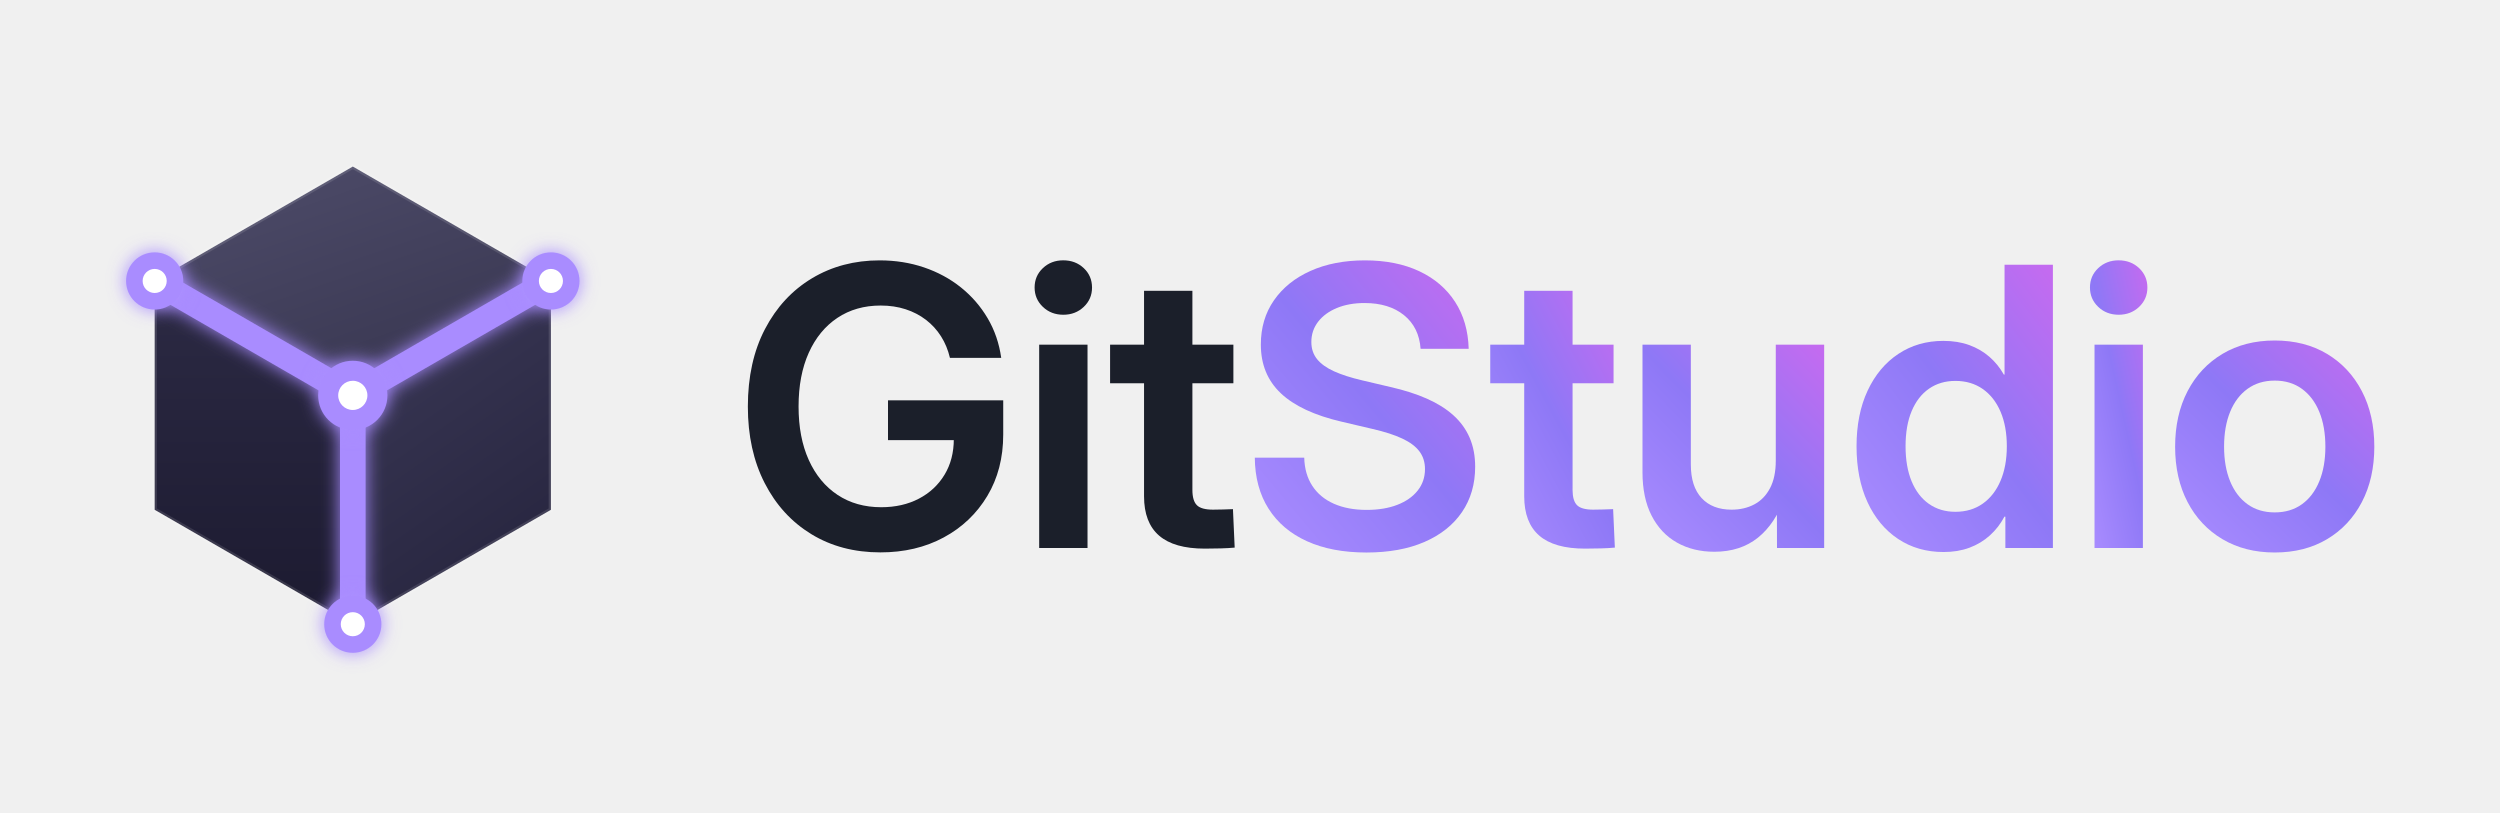
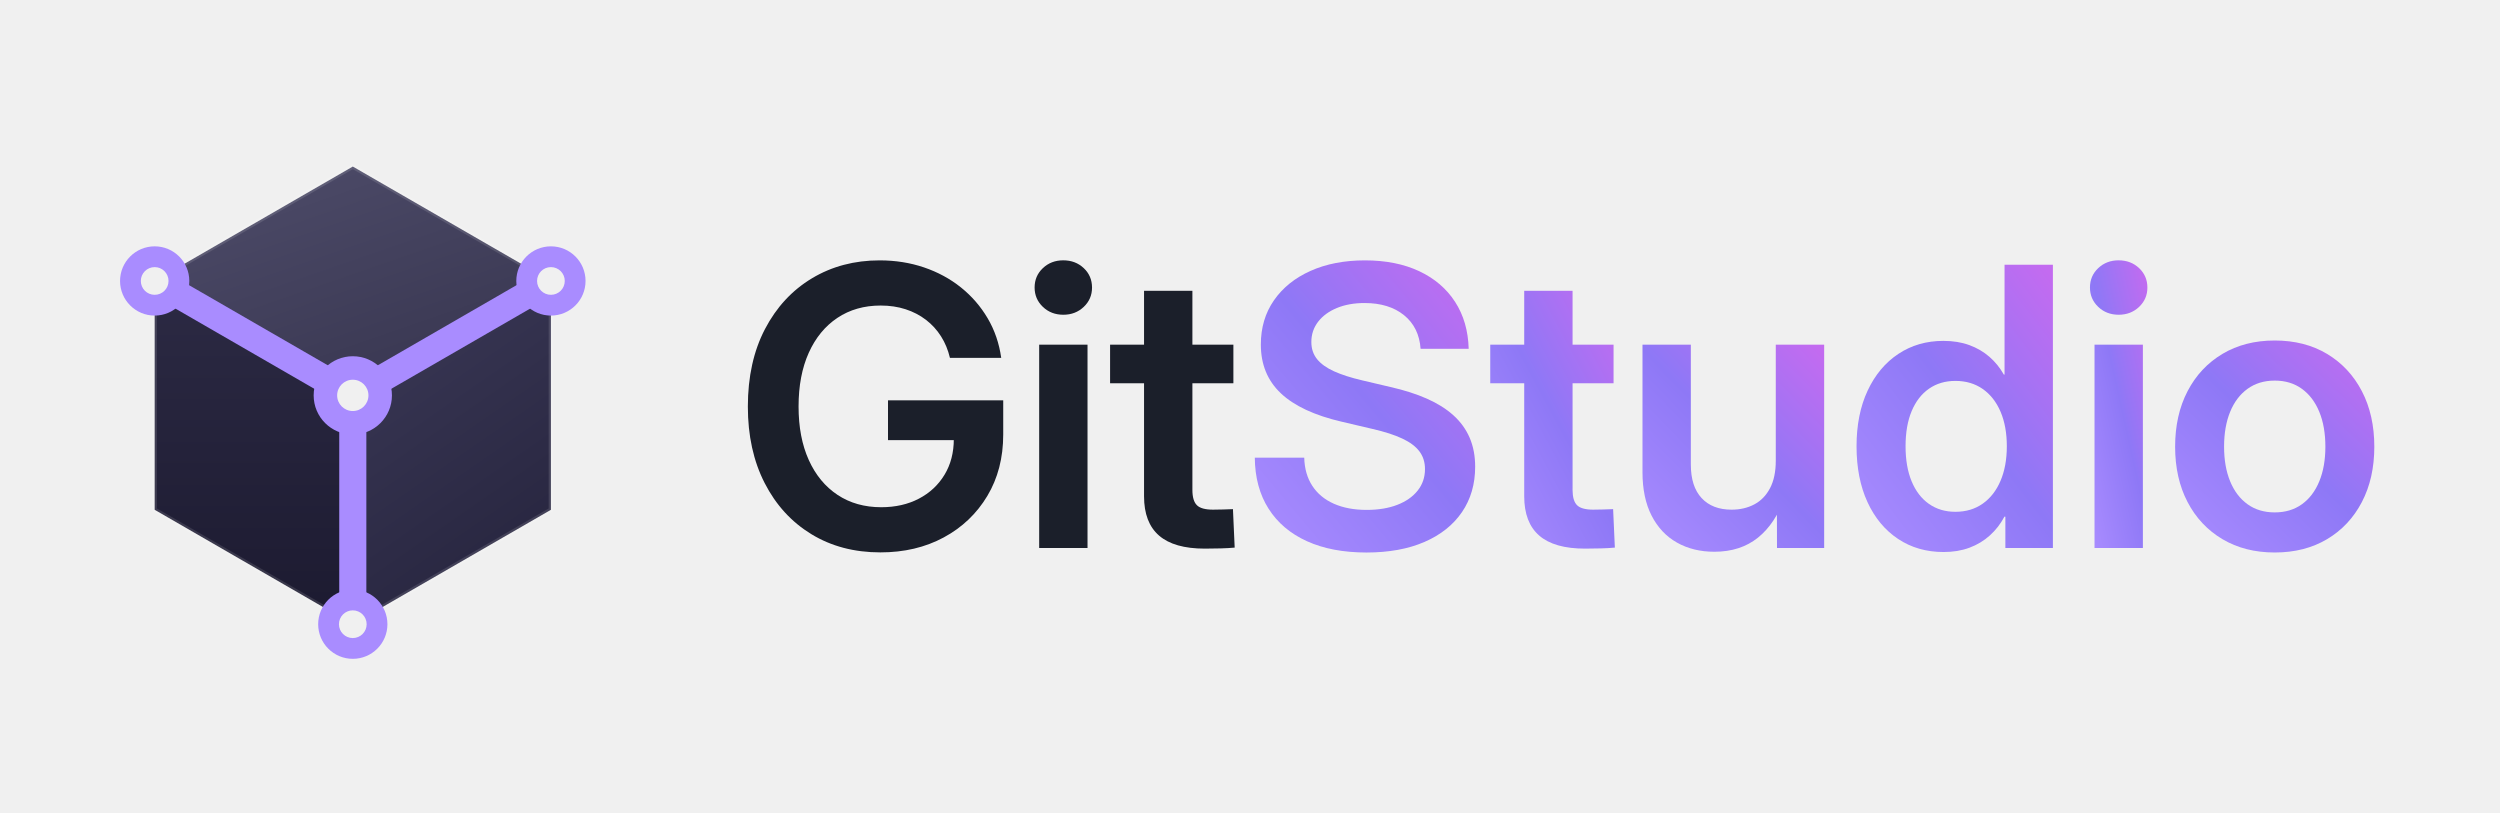
<svg xmlns="http://www.w3.org/2000/svg" width="822" height="267" viewBox="0 0 822 267">
  <defs>
    <linearGradient id="brand" x1="0.05" y1="0" x2="0.95" y2="1">
      <stop offset="0%" stop-color="#A98CFF" />
      <stop offset="52%" stop-color="#8E78F6" />
      <stop offset="100%" stop-color="#C36BF0" />
    </linearGradient>
    <linearGradient id="fTop" x1="0.1" y1="0" x2="0.7" y2="1">
      <stop offset="0%" stop-color="#4E4C6A" />
      <stop offset="100%" stop-color="#383650" />
    </linearGradient>
    <linearGradient id="fLeft" x1="0" y1="0" x2="0" y2="1">
      <stop offset="0%" stop-color="#2C2A44" />
      <stop offset="100%" stop-color="#1C1A30" />
    </linearGradient>
    <linearGradient id="fRight" x1="0" y1="0" x2="0.4" y2="1">
      <stop offset="0%" stop-color="#3C3A58" />
      <stop offset="100%" stop-color="#282640" />
    </linearGradient>
    <filter id="glow" x="-60%" y="-60%" width="220%" height="220%">
      <feGaussianBlur stdDeviation="6" result="b" />
      <feMerge>
        <feMergeNode in="b" />
        <feMergeNode in="SourceGraphic" />
      </feMerge>
    </filter>
  </defs>
  <g transform="translate(116,130) scale(0.495) translate(-256,-250)">
-     <path d="M256.0,98.0 L387.6,174.0 L256.0,250.0 L124.4,174.0 Z" fill="url(#fTop)" />
-     <path d="M387.6,174.0 L387.6,326.0 L256.0,402.0 L256.0,250.0 Z" fill="url(#fRight)" />
-     <path d="M256.0,250.0 L256.0,402.0 L124.4,326.0 L124.4,174.0 Z" fill="url(#fLeft)" />
-     <path d="M256.0,98.0 L387.6,174.0 L387.6,326.0 L256.0,402.0 L124.4,326.0 L124.4,174.0 Z" fill="none" stroke="#FFFFFF" stroke-opacity="0.12" stroke-width="3" stroke-linejoin="round" />
-     <g filter="url(#glow)" fill="none" stroke-width="17" stroke-linecap="round">
-       <path d="M256.0,250.0 L124.4,174.0" stroke="#A98CFF" />
-       <path d="M256.0,250.0 L387.6,174.0" stroke="#A98CFF" />
-       <path d="M256.0,250.0 L256.0,402.0" stroke="#A98CFF" />
-     </g>
-     <g filter="url(#glow)">
-       <circle cx="124.4" cy="174.0" r="19" fill="#A98CFF" />
-       <circle cx="124.4" cy="174.0" r="8.0" fill="#FFFFFF" />
-     </g>
-     <g filter="url(#glow)">
-       <circle cx="387.6" cy="174.0" r="19" fill="#A98CFF" />
-       <circle cx="387.6" cy="174.0" r="8.0" fill="#FFFFFF" />
-     </g>
-     <g filter="url(#glow)">
-       <circle cx="256.0" cy="402.0" r="19" fill="#A98CFF" />
-       <circle cx="256.0" cy="402.0" r="8.0" fill="#FFFFFF" />
-     </g>
-     <g filter="url(#glow)">
-       <circle cx="256.0" cy="250.0" r="23" fill="#A98CFF" />
-       <circle cx="256.0" cy="250.0" r="9.7" fill="#FFFFFF" />
+     <mask id="wmHoles" maskUnits="userSpaceOnUse" x="0" y="0" width="512" height="512">
+       <rect width="512" height="512" fill="#fff" />
+       <circle cx="124.4" cy="174.0" r="9.2" fill="#000" />
+       <circle cx="387.6" cy="174.0" r="9.2" fill="#000" />
+       <circle cx="256.0" cy="402.0" r="9.2" fill="#000" />
+       <circle cx="256.0" cy="250.0" r="10.4" fill="#000" />
+     </mask>
+     <g mask="url(#wmHoles)">
+       <path d="M256.0,98.0 L387.6,174.0 L256.0,250.0 L124.4,174.0 Z" fill="url(#fTop)" />
+       <path d="M387.6,174.0 L387.6,326.0 L256.0,402.0 L256.0,250.0 Z" fill="url(#fRight)" />
+       <path d="M256.0,250.0 L256.0,402.0 L124.4,326.0 L124.4,174.0 Z" fill="url(#fLeft)" />
+       <path d="M256.0,98.0 L387.6,174.0 L387.6,326.0 L256.0,402.0 L124.4,326.0 L124.4,174.0 Z" fill="none" stroke="#FFFFFF" stroke-opacity="0.12" stroke-width="3" stroke-linejoin="round" />
+       <g fill="none" stroke-width="18" stroke-linecap="round">
+         <path d="M256.0,250.0 L124.4,174.0" stroke="#A98CFF" />
+         <path d="M256.0,250.0 L387.6,174.0" stroke="#A98CFF" />
+         <path d="M256.0,250.0 L256.0,402.0" stroke="#A98CFF" />
+       </g>
+       <circle cx="124.4" cy="174.0" r="23" fill="#A98CFF" />
+       <circle cx="387.6" cy="174.0" r="23" fill="#A98CFF" />
+       <circle cx="256.0" cy="402.0" r="23" fill="#A98CFF" />
+       <circle cx="256.0" cy="250.0" r="26" fill="#A98CFF" />
    </g>
  </g>
  <path transform="translate(240.96,180.18) scale(0.0625,-0.0625)" d="M776.16 -23.111Q569.778 -23.111 412.816 72.867Q255.854 168.845 167.403 341.58Q78.952 514.316 78.952 743.84Q78.952 979.444 169.214 1152.08Q259.476 1324.715 416.443 1418.913Q573.409 1513.111 772.053 1513.111Q896.711 1513.111 1005.737 1476.076Q1114.764 1439.04 1200.041 1370.656Q1285.319 1302.271 1340.546 1208.438Q1395.772 1114.605 1411.835 1000.374H1142.007Q1127.313 1062.748 1095.287 1113.357Q1063.26 1163.966 1015.941 1200.278Q968.623 1236.589 908.616 1256.043Q848.609 1275.496 777.595 1275.496Q647.315 1275.496 550.068 1210.636Q452.82 1145.775 399.28 1026.784Q345.74 907.792 345.74 744.32Q345.74 581.75 399.371 462.999Q453.003 344.247 550.834 279.375Q648.666 214.504 780.68 214.504Q892.543 214.504 978.55 259.429Q1064.557 304.354 1113.511 385.121Q1162.465 465.889 1162.465 573.374L1229.122 567.436H816.232V776.888H1422.399V596.884Q1422.399 413.32 1338.639 273.653Q1254.879 133.987 1109.259 55.438Q963.64 -23.111 776.16 -23.111Z" fill="#1B1F2A" />
  <path transform="translate(334.34,180.18) scale(0.0625,-0.0625)" d="M117.432 0V1069.778H371.811V0ZM244.404 1227.069Q180.378 1227.069 136.891 1268.521Q93.405 1309.974 93.405 1370.416Q93.405 1431.178 136.891 1472.269Q180.378 1513.36 244.041 1513.36Q308.469 1513.36 352.007 1472.308Q395.545 1431.256 395.545 1370.057Q395.545 1309.753 351.957 1268.411Q308.37 1227.069 244.404 1227.069Z" fill="#1B1F2A" />
  <path transform="translate(363.90,180.18) scale(0.0625,-0.0625)" d="M666.201 1069.778V866.723H17.511V1069.778ZM196.187 1352.889H450.566V305.474Q450.566 248.482 474.217 225.08Q497.868 201.678 558.922 201.678Q581.788 201.678 613.128 202.607Q644.468 203.536 663.908 204.424L673.01 2.053Q643.006 -0.889 600.146 -2.12Q557.287 -3.351 516.007 -3.351Q354.408 -3.351 275.297 65.166Q196.187 133.684 196.187 271.964Z" fill="#1B1F2A" />
  <path transform="translate(407.71,180.18) scale(0.0625,-0.0625)" d="M665.297 -23.804Q483.582 -23.804 352.409 35.604Q221.236 95.013 150.24 206.78Q79.245 318.546 77.885 475.199H337.966Q340.264 388.247 380.644 326.616Q421.025 264.985 494.196 232.696Q567.368 200.407 666.217 200.407Q758.52 200.407 827.28 226.929Q896.041 253.451 934.625 301.894Q973.21 350.337 973.21 415.275Q973.21 469.178 944.014 508.076Q914.819 546.974 854.143 575.552Q793.467 604.13 698.169 626.041L536 664.104Q320.667 714.073 215.169 813.575Q109.672 913.077 109.672 1070.267Q109.672 1203.521 178.672 1302.978Q247.671 1402.436 371.111 1457.773Q494.551 1513.111 657.026 1513.111Q821.648 1513.111 942.754 1456.231Q1063.86 1399.351 1131.474 1295.014Q1199.087 1190.676 1203.127 1048.063H950.072Q941.881 1160.935 862.882 1224.811Q783.884 1288.687 655.426 1288.687Q572.785 1288.687 509.589 1262.498Q446.393 1236.309 410.888 1190.124Q375.384 1143.939 375.384 1083.867Q375.384 1031.022 405.295 993.742Q435.207 956.462 494.689 929.526Q554.171 902.59 642.772 881.897L791.448 846.919Q899.918 822.403 983.031 785.706Q1066.144 749.008 1122.704 698.066Q1179.264 647.124 1208.211 579.986Q1237.158 512.848 1237.158 427.51Q1237.158 290.506 1167.867 188.926Q1098.576 87.347 970.327 31.771Q842.079 -23.804 665.297 -23.804Z" fill="url(#brand)" />
  <path transform="translate(488.90,180.18) scale(0.0625,-0.0625)" d="M666.201 1069.778V866.723H17.511V1069.778ZM196.187 1352.889H450.566V305.474Q450.566 248.482 474.217 225.08Q497.868 201.678 558.922 201.678Q581.788 201.678 613.128 202.607Q644.468 203.536 663.908 204.424L673.01 2.053Q643.006 -0.889 600.146 -2.12Q557.287 -3.351 516.007 -3.351Q354.408 -3.351 275.297 65.166Q196.187 133.684 196.187 271.964Z" fill="url(#brand)" />
  <path transform="translate(532.71,180.18) scale(0.0625,-0.0625)" d="M495.352 -19.787Q384.317 -19.787 298.803 28.433Q213.29 76.653 165.361 170.204Q117.432 263.756 117.432 398.818V1069.778H371.811V438.844Q371.811 323.541 428.476 262.582Q485.141 201.624 586.199 201.624Q653.066 201.624 705.578 229.353Q758.089 257.082 788.378 314.574Q818.668 372.065 818.668 459.821V1069.778H1073.189V0H825.054L824.414 270.333H867.241Q817.201 128.519 724.834 54.366Q632.467 -19.787 495.352 -19.787Z" fill="url(#brand)" />
  <path transform="translate(606.15,180.18) scale(0.0625,-0.0625)" d="M526.605 -21.209Q390.481 -21.209 287.003 47.664Q183.525 116.538 125.998 241.522Q68.472 366.507 68.472 534.942Q68.472 702.854 126.73 827.587Q184.987 952.32 288.285 1020.943Q391.583 1089.565 525.308 1089.565Q601.117 1089.565 661.45 1067.558Q721.784 1045.551 767.377 1005.887Q812.97 966.222 843.375 912.347H847.121V1490H1101.5V0H851.406V164.889H846.486Q816.45 108.196 770.177 66.351Q723.903 24.507 662.997 1.649Q602.09 -21.209 526.605 -21.209ZM588.546 190.407Q671.636 190.407 732.392 233.267Q793.148 276.127 826.121 353.781Q859.095 431.435 859.095 535.227Q859.095 639.676 826.192 716.735Q793.29 793.793 732.534 836.4Q671.778 879.007 588.546 879.007Q508.652 879.007 449.632 837.965Q390.611 796.922 358.482 720.219Q326.353 643.516 326.353 535.227Q326.353 427.373 358.553 350.106Q390.753 272.838 449.845 231.622Q508.937 190.407 588.546 190.407Z" fill="url(#brand)" />
  <path transform="translate(681.34,180.18) scale(0.0625,-0.0625)" d="M117.432 0V1069.778H371.811V0ZM244.404 1227.069Q180.378 1227.069 136.891 1268.521Q93.405 1309.974 93.405 1370.416Q93.405 1431.178 136.891 1472.269Q180.378 1513.36 244.041 1513.36Q308.469 1513.36 352.007 1472.308Q395.545 1431.256 395.545 1370.057Q395.545 1309.753 351.957 1268.411Q308.37 1227.069 244.404 1227.069Z" fill="url(#brand)" />
  <path transform="translate(710.90,180.18) scale(0.0625,-0.0625)" d="M592.373 -23.68Q435.64 -23.68 317.551 46.353Q199.463 116.387 133.967 241.68Q68.472 366.974 68.472 532.658Q68.472 699.267 133.967 824.989Q199.463 950.711 317.551 1021.134Q435.64 1091.556 592.373 1091.556Q750.026 1091.556 867.717 1021.134Q985.408 950.711 1050.903 824.989Q1116.398 699.267 1116.398 532.658Q1116.398 366.974 1050.903 241.68Q985.408 116.387 867.717 46.353Q750.026 -23.68 592.373 -23.68ZM592.373 187.233Q675.823 187.233 735.468 230.074Q795.112 272.914 827.046 350.886Q858.979 428.857 858.979 532.818Q858.979 638.276 827.046 716.13Q795.112 793.984 735.468 837.313Q675.823 880.643 592.373 880.643Q509.763 880.643 449.831 837.562Q389.9 794.482 357.966 716.45Q326.033 638.418 326.033 532.818Q326.033 428.36 357.966 350.637Q389.9 272.914 449.583 230.074Q509.265 187.233 592.373 187.233Z" fill="url(#brand)" />
</svg>
